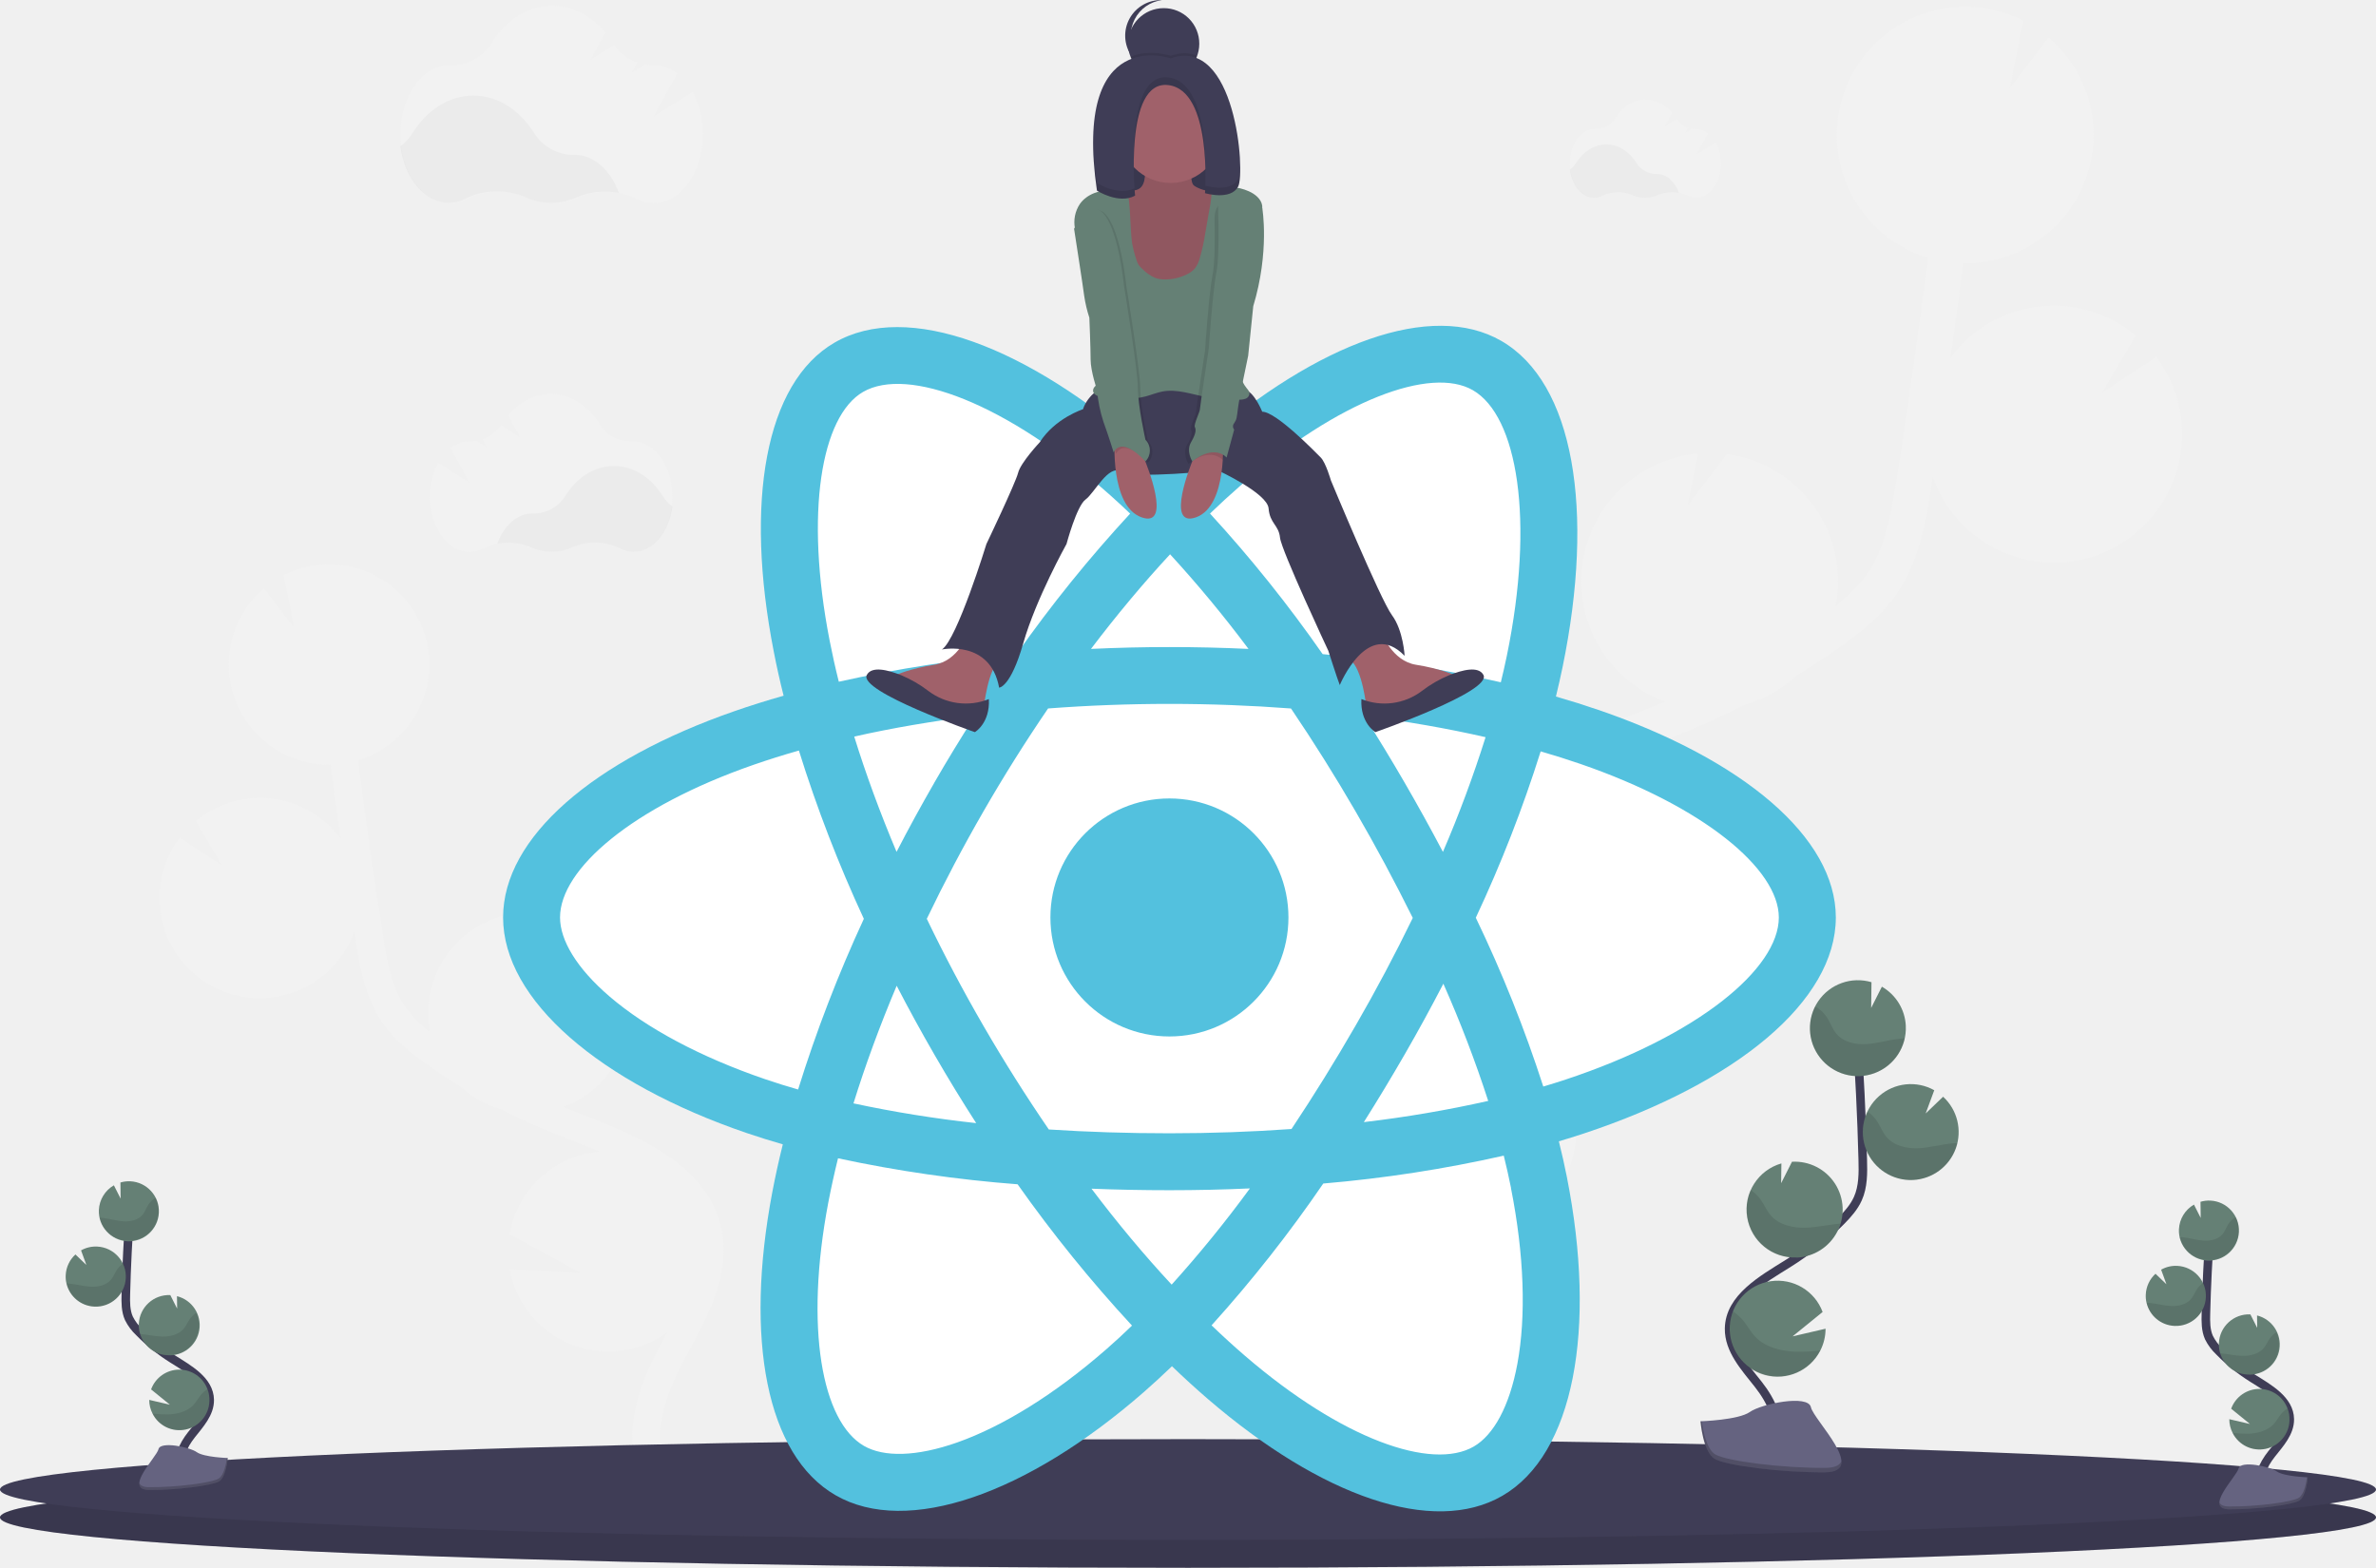
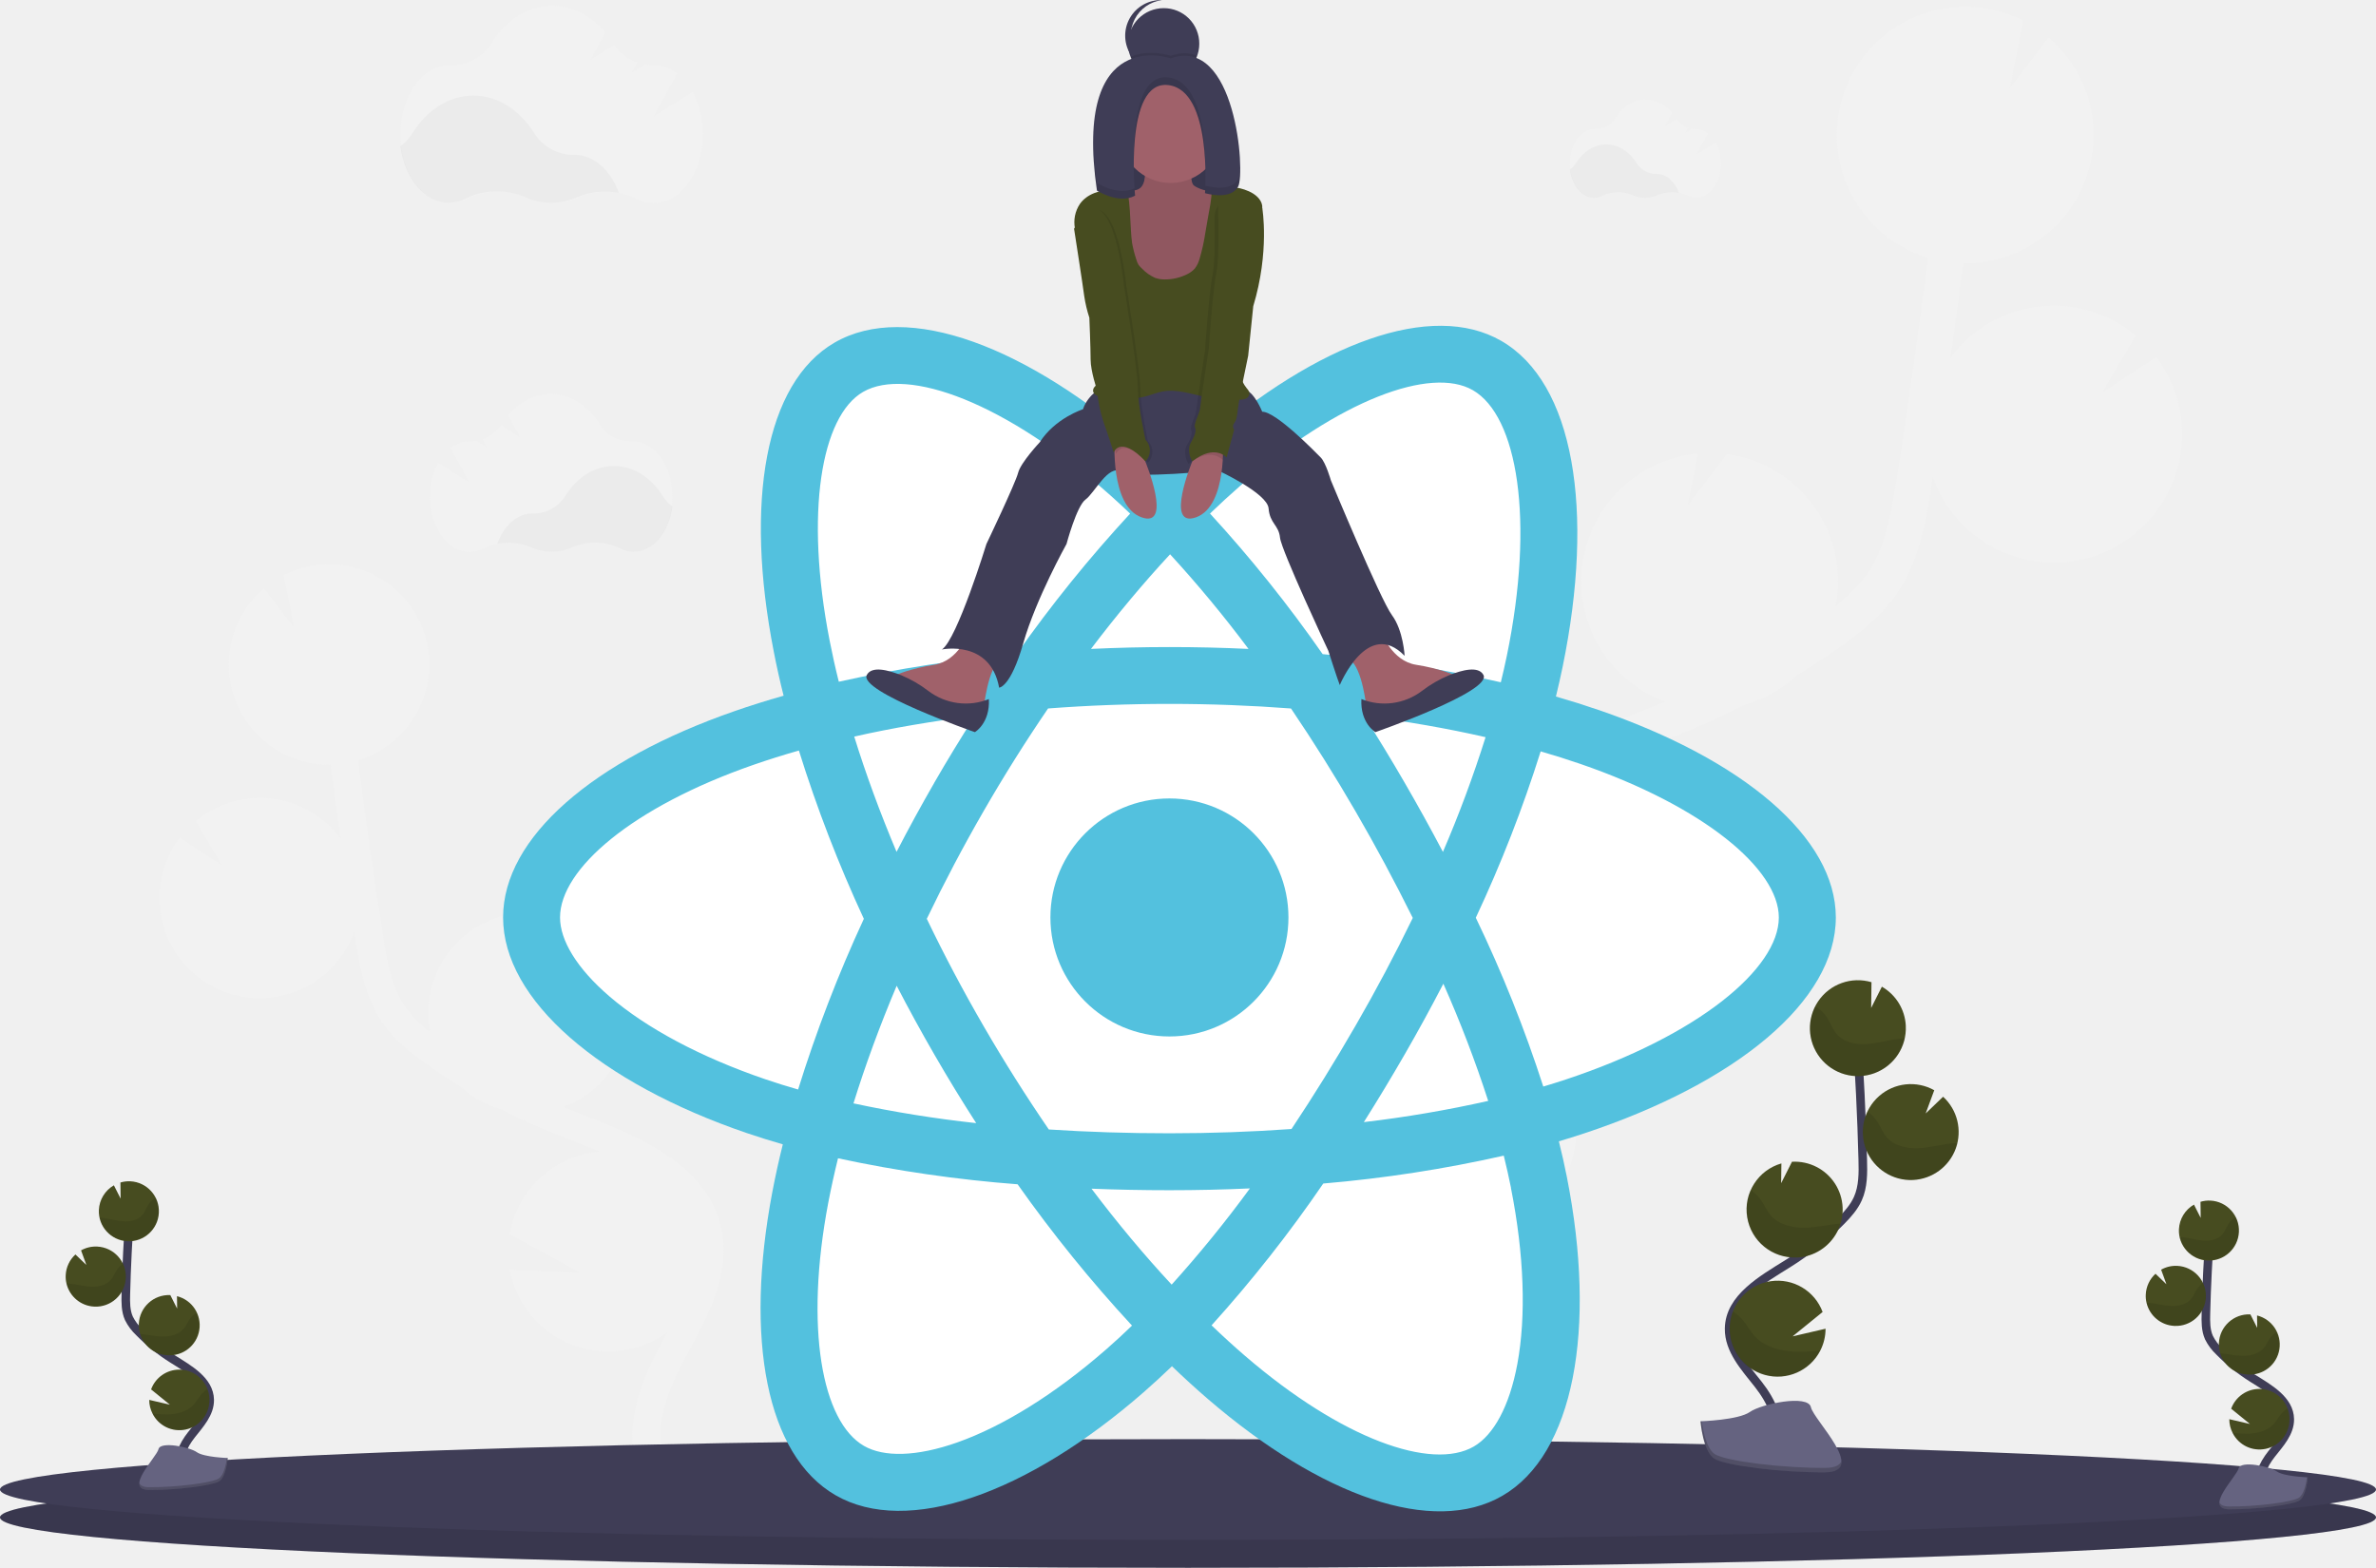
<svg xmlns="http://www.w3.org/2000/svg" id="a75d69e6-d07c-4db3-9c83-72b2470e5561" data-name="Layer 1" width="1108" height="731.18" viewBox="0 0 1108 731.18">
  <path d="M813.68,415.2l6.89-2.7c.66-.26,1.31-.54,2-.81a59.85,59.85,0,0,1,15.28-115.77l-4.8,24.2,18.22-23.92.16,0a59.87,59.87,0,0,1,51.16,67.45c-.15,1.13-.39,2.23-.6,3.34,5.61-4.43,10.87-9.32,14.81-15,8-11.54,10.71-25.76,13.47-43.17,5.47-34.48,10.4-69.34,14.84-104.18a59.83,59.83,0,0,1-42-65.36c.25-1.82.6-3.59,1-5.34.1-.44.2-.88.31-1.31.43-1.69.91-3.35,1.47-5,.09-.27.21-.52.3-.78.5-1.37,1-2.72,1.65-4,.22-.5.44-1,.67-1.47.69-1.43,1.42-2.83,2.22-4.19.27-.45.56-.88.83-1.33.62-1,1.27-2,1.94-2.93.36-.5.71-1,1.08-1.49l.27-.39,0,0a59.81,59.81,0,0,1,74.64-17l-6.24,31.49,18-23.64a59.5,59.5,0,0,1,16.32,68.62h.07c-.17.4-.38.78-.55,1.18-.33.74-.67,1.47-1,2.2-.46.93-1,1.84-1.45,2.74-.38.68-.75,1.36-1.16,2-.59,1-1.23,1.9-1.87,2.83-.38.54-.73,1.1-1.12,1.63-1,1.39-2.12,2.72-3.26,4-.4.45-.83.86-1.25,1.3-.81.86-1.62,1.71-2.48,2.52-.53.5-1.09,1-1.64,1.46-.79.7-1.6,1.38-2.43,2-.59.47-1.19.92-1.79,1.36-.87.63-1.75,1.22-2.64,1.81-.6.39-1.2.78-1.81,1.15-1,.61-2.05,1.17-3.1,1.72-.53.27-1,.57-1.59.83-1.58.77-3.2,1.48-4.85,2.11-.31.12-.64.21-.95.32-1.38.5-2.77,1-4.18,1.35-.61.17-1.23.31-1.85.46-1.15.28-2.31.54-3.48.76q-1,.18-2.07.33c-1.15.17-2.31.3-3.48.4-.69.06-1.37.12-2.07.16-1.26.06-2.53.07-3.8.06a2.08,2.08,0,0,0-.25,0q-2.82,22-5.92,44A59.82,59.82,0,0,1,1042,240.88l-15.68,26.58,25.21-16.59a59.68,59.68,0,0,1,11.5,44.16,58.76,58.76,0,0,1-4.5,15.94,59.83,59.83,0,0,1-111.19-4c-.23,1.48-.45,3-.68,4.46-2.44,15.35-5.47,34.46-16.23,50-7.29,10.56-17.33,18.36-27.09,25.22q-9.52,6.7-19.48,12.77a59.85,59.85,0,0,1-24.53,13.74q-16,8.19-32.69,14.81l-6.95,2.72c-6.25,2.44-12.65,4.94-19,7.6,1,.09,2,.17,3,.3a59.9,59.9,0,0,1,50.86,49.05l-42.31,23.11,42.18-1.89A59.16,59.16,0,0,1,843,534.54a59.87,59.87,0,0,1-82.7,11.74l2.1,3.91c1.4,2.58,2.78,5.15,4.12,7.7,18.33,34.74,19.66,64.74,3.75,84.49l-13-10.45c15.49-19.22,3.2-49.77-5.5-66.27-1.32-2.5-2.68-5-4-7.56C736,536.27,722.65,511.53,728,485.2,736,445.5,779.05,428.7,813.68,415.2Z" transform="translate(-46 -84.41)" fill="#f2f2f2" />
  <path d="M315.6,603.42l-5.38-2.11c-.52-.2-1-.43-1.54-.63a46.75,46.75,0,0,0-11.94-90.42l3.75,18.9-14.22-18.68h-.13a46.76,46.76,0,0,0-40,52.68c.12.89.31,1.74.47,2.61a55.84,55.84,0,0,1-11.56-11.73c-6.23-9-8.37-20.12-10.53-33.71C220.29,493.4,216.45,466.18,213,439a46.72,46.72,0,0,0,32.77-51.05c-.2-1.42-.47-2.8-.79-4.17l-.24-1c-.34-1.32-.71-2.62-1.15-3.88-.07-.21-.16-.41-.24-.61-.39-1.07-.82-2.12-1.28-3.15-.18-.38-.35-.77-.53-1.15-.54-1.11-1.11-2.2-1.73-3.26-.21-.36-.44-.7-.65-1-.49-.78-1-1.55-1.52-2.29-.28-.39-.55-.79-.84-1.17l-.21-.3h0a46.76,46.76,0,0,0-58.29-13.32l4.88,24.6-14.07-18.46a46.48,46.48,0,0,0-12.75,53.59h-.05c.13.31.29.61.43.92.26.58.52,1.15.8,1.72q.54,1.08,1.14,2.13c.29.54.58,1.07.9,1.59.46.75,1,1.48,1.46,2.21.3.42.57.86.88,1.27.8,1.08,1.65,2.12,2.54,3.13.31.35.65.67,1,1,.63.67,1.27,1.33,1.94,2,.41.4.85.77,1.28,1.14q.93.83,1.89,1.59c.46.36.93.71,1.4,1.06.68.49,1.37,1,2.06,1.41.47.31.94.61,1.42.9.79.48,1.6.91,2.42,1.34.42.22.82.45,1.24.66,1.24.6,2.5,1.15,3.79,1.64.24.1.5.16.74.25,1.07.39,2.16.75,3.27,1.06.47.13,1,.24,1.44.35.9.22,1.8.43,2.72.6l1.61.26c.9.13,1.81.23,2.72.31.54.05,1.07.09,1.62.12,1,.05,2,.06,3,.05h.19q2.2,17.22,4.62,34.41a46.71,46.71,0,0,0-67.48-8.14L149.49,488l-19.68-12.95a46.57,46.57,0,0,0-9,34.49A45.8,45.8,0,0,0,124.34,522a46.73,46.73,0,0,0,86.84-3.12c.18,1.15.35,2.32.53,3.48,1.9,12,4.27,26.92,12.67,39.08,5.7,8.24,13.54,14.33,21.16,19.69q7.44,5.24,15.21,10a46.88,46.88,0,0,0,19.16,10.74c8.32,4.26,16.84,8.14,25.54,11.56l5.42,2.13c4.88,1.9,9.88,3.85,14.81,5.93-.78.07-1.57.13-2.36.24A46.77,46.77,0,0,0,283.6,660l33,18-32.94-1.47a46.78,46.78,0,0,0,73.57,29.2c-.55,1-1.09,2-1.64,3.05-1.09,2-2.17,4-3.22,6-14.31,27.13-15.35,50.57-2.92,66l10.13-8.16c-12.1-15-2.5-38.87,4.3-51.76,1-1.95,2.09-3.92,3.16-5.9,9.19-17,19.61-36.37,15.46-56.94C376.29,627.08,342.64,614,315.6,603.42Z" transform="translate(-46 -84.41)" fill="#f2f2f2" />
  <ellipse cx="554" cy="707.68" rx="554" ry="23.5" fill="#3f3d56" />
  <ellipse cx="554" cy="707.68" rx="554" ry="23.5" opacity="0.1" />
  <ellipse cx="554" cy="694.68" rx="554" ry="23.5" fill="#3f3d56" />
  <path d="M131,770.73c-3-5.51.4-12.26,4.28-17.18s8.61-10,8.51-16.29c-.14-9-9.7-14.31-17.33-19.08a84.78,84.78,0,0,1-15.56-12.51,23,23,0,0,1-4.78-6.4c-1.58-3.52-1.53-7.52-1.43-11.38q.5-19.26,1.9-38.48" transform="translate(-46 -84.41)" fill="none" stroke="#3f3d56" stroke-miterlimit="10" stroke-width="4" />
-   <path d="M92.11,648.7a14,14,0,0,1,7-11.49l3.14,6.21-.09-7.52a13.86,13.86,0,0,1,4.62-.56A14,14,0,1,1,92.11,648.7Z" transform="translate(-46 -84.41)" fill="#658075" />
-   <path d="M117.14,743.7a14,14,0,0,0,26.5-5.76,13.82,13.82,0,0,0-.91-5.69,14,14,0,0,0-26.27.15l8.77,7.13-9.64-2.24A13.89,13.89,0,0,0,117.14,743.7Z" transform="translate(-46 -84.41)" fill="#658075" />
-   <path d="M124.07,716.45a14,14,0,0,0,4.46-27.54l.07,5.79-3.18-6.29h0a14,14,0,0,0-1.31,28.05Z" transform="translate(-46 -84.41)" fill="#658075" />
-   <path d="M90,693.78a14,14,0,0,0,1.32-28,13.88,13.88,0,0,0-7.52,1.78l2.48,6.8-5.11-4.9a14,14,0,0,0-4.53,9.69A13.33,13.33,0,0,0,77,683,14,14,0,0,0,90,693.78Z" transform="translate(-46 -84.41)" fill="#658075" />
+   <path d="M92.11,648.7a14,14,0,0,1,7-11.49l3.14,6.21-.09-7.52a13.86,13.86,0,0,1,4.62-.56A14,14,0,1,1,92.11,648.7Z" transform="translate(-46 -84.41)" fill="#474c20" />
+   <path d="M117.14,743.7a14,14,0,0,0,26.5-5.76,13.82,13.82,0,0,0-.91-5.69,14,14,0,0,0-26.27.15l8.77,7.13-9.64-2.24A13.89,13.89,0,0,0,117.14,743.7Z" transform="translate(-46 -84.41)" fill="#474c20" />
+   <path d="M124.07,716.45a14,14,0,0,0,4.46-27.54l.07,5.79-3.18-6.29h0a14,14,0,0,0-1.31,28.05Z" transform="translate(-46 -84.41)" fill="#474c20" />
+   <path d="M90,693.78a14,14,0,0,0,1.32-28,13.88,13.88,0,0,0-7.52,1.78l2.48,6.8-5.11-4.9a14,14,0,0,0-4.53,9.69A13.33,13.33,0,0,0,77,683,14,14,0,0,0,90,693.78Z" transform="translate(-46 -84.41)" fill="#474c20" />
  <path d="M94,652.44c3.24.36,6.39,1.37,9.64,1.57s6.82-.58,8.88-3.1c1.11-1.37,1.66-3.09,2.59-4.57a10.08,10.08,0,0,1,3.54-3.33,14,14,0,1,1-26.24,9.32C92.94,652.35,93.47,652.39,94,652.44Z" transform="translate(-46 -84.41)" opacity="0.1" />
  <path d="M90,693.78a14,14,0,0,0,13.35-20,10.4,10.4,0,0,0-2.82,2.83c-1,1.51-1.61,3.25-2.78,4.64-2.19,2.57-5.92,3.41-9.31,3.25s-6.66-1.11-10-1.42c-.47,0-.94-.08-1.41-.09A14,14,0,0,0,90,693.78Z" transform="translate(-46 -84.41)" opacity="0.1" />
  <path d="M124.07,716.45a14,14,0,0,0,13.47-19.76,11.36,11.36,0,0,0-3,2.85c-1.09,1.54-1.77,3.31-3,4.73-2.36,2.64-6.34,3.57-9.93,3.48s-6.82-.93-10.28-1.19A14,14,0,0,0,124.07,716.45Z" transform="translate(-46 -84.41)" opacity="0.1" />
  <path d="M117.14,743.7a14,14,0,0,0,26.5-5.76,13.82,13.82,0,0,0-.91-5.69,14,14,0,0,0-3.08,2.74c-1.34,1.63-2.21,3.47-3.76,5-2.87,2.82-7.5,4-11.62,4.09A62.35,62.35,0,0,1,117.14,743.7Z" transform="translate(-46 -84.41)" opacity="0.1" />
  <path d="M152.19,764.39s-11.08-.34-14.41-2.72-17-5.22-17.87-1.4-16.65,19-4.14,19.06,29.06-2,32.39-4S152.19,764.39,152.19,764.39Z" transform="translate(-46 -84.41)" fill="#656380" />
  <path d="M115.54,778c12.51.1,29.06-2,32.4-4,2.53-1.54,3.54-7.09,3.88-9.65l.37,0s-.7,8.93-4,11-19.89,4.08-32.39,4c-3.61,0-4.86-1.31-4.79-3.22C111.48,777.26,112.86,778,115.54,778Z" transform="translate(-46 -84.41)" opacity="0.2" />
  <path d="M1101,779.73c-3-5.51.4-12.26,4.28-17.18s8.61-10,8.51-16.29c-.14-9-9.7-14.31-17.33-19.08a84.78,84.78,0,0,1-15.56-12.51,23,23,0,0,1-4.78-6.4c-1.58-3.52-1.53-7.52-1.43-11.38q.49-19.26,1.9-38.48" transform="translate(-46 -84.41)" fill="none" stroke="#3f3d56" stroke-miterlimit="10" stroke-width="4" />
-   <path d="M1062.11,657.7a14,14,0,0,1,7-11.49l3.14,6.21-.09-7.52a13.86,13.86,0,0,1,4.62-.56,14,14,0,1,1-14.68,13.36Z" transform="translate(-46 -84.41)" fill="#658075" />
-   <path d="M1087.14,752.7a14,14,0,0,0,26.5-5.76,13.82,13.82,0,0,0-.91-5.69,14,14,0,0,0-26.27.15l8.77,7.13-9.64-2.24A13.89,13.89,0,0,0,1087.14,752.7Z" transform="translate(-46 -84.41)" fill="#658075" />
-   <path d="M1094.07,725.45a14,14,0,0,0,4.46-27.54l.07,5.79-3.18-6.29h0a14,14,0,0,0-1.31,28.05Z" transform="translate(-46 -84.41)" fill="#658075" />
-   <path d="M1060,702.78a14,14,0,0,0,1.32-28,13.88,13.88,0,0,0-7.52,1.78l2.48,6.8-5.11-4.9a14,14,0,0,0-4.53,9.69A13.33,13.33,0,0,0,1047,692,14,14,0,0,0,1060,702.78Z" transform="translate(-46 -84.41)" fill="#658075" />
+   <path d="M1062.11,657.7a14,14,0,0,1,7-11.49l3.14,6.21-.09-7.52a13.86,13.86,0,0,1,4.62-.56,14,14,0,1,1-14.68,13.36Z" transform="translate(-46 -84.41)" fill="#474c20" />
+   <path d="M1087.14,752.7a14,14,0,0,0,26.5-5.76,13.82,13.82,0,0,0-.91-5.69,14,14,0,0,0-26.27.15l8.77,7.13-9.64-2.24A13.89,13.89,0,0,0,1087.14,752.7Z" transform="translate(-46 -84.41)" fill="#474c20" />
+   <path d="M1094.07,725.45a14,14,0,0,0,4.46-27.54l.07,5.79-3.18-6.29h0a14,14,0,0,0-1.31,28.05Z" transform="translate(-46 -84.41)" fill="#474c20" />
+   <path d="M1060,702.78a14,14,0,0,0,1.32-28,13.88,13.88,0,0,0-7.52,1.78l2.48,6.8-5.11-4.9a14,14,0,0,0-4.53,9.69A13.33,13.33,0,0,0,1047,692,14,14,0,0,0,1060,702.78Z" transform="translate(-46 -84.41)" fill="#474c20" />
  <path d="M1064,661.44c3.24.36,6.39,1.37,9.64,1.57s6.82-.58,8.88-3.1c1.11-1.37,1.66-3.09,2.59-4.57a10.08,10.08,0,0,1,3.54-3.33,14,14,0,1,1-26.24,9.32C1062.94,661.35,1063.47,661.39,1064,661.44Z" transform="translate(-46 -84.41)" opacity="0.1" />
  <path d="M1060,702.78a14,14,0,0,0,13.35-20,10.4,10.4,0,0,0-2.82,2.83c-1,1.51-1.61,3.25-2.78,4.64-2.19,2.57-5.92,3.41-9.31,3.25s-6.66-1.11-10-1.42c-.47,0-.94-.08-1.41-.09A14,14,0,0,0,1060,702.78Z" transform="translate(-46 -84.41)" opacity="0.1" />
  <path d="M1094.07,725.45a14,14,0,0,0,13.47-19.76,11.36,11.36,0,0,0-3,2.85c-1.09,1.54-1.77,3.31-3,4.73-2.36,2.64-6.34,3.57-9.93,3.48s-6.82-.93-10.28-1.19A14,14,0,0,0,1094.07,725.45Z" transform="translate(-46 -84.41)" opacity="0.1" />
  <path d="M1087.14,752.7a14,14,0,0,0,26.5-5.76,13.82,13.82,0,0,0-.91-5.69,14,14,0,0,0-3.08,2.74c-1.34,1.63-2.21,3.47-3.76,5-2.87,2.82-7.5,4-11.62,4.09A62.35,62.35,0,0,1,1087.14,752.7Z" transform="translate(-46 -84.41)" opacity="0.1" />
  <path d="M1122.19,773.39s-11.08-.34-14.41-2.72-17-5.22-17.87-1.4-16.65,19-4.14,19.06,29.06-2,32.39-4S1122.19,773.39,1122.19,773.39Z" transform="translate(-46 -84.41)" fill="#656380" />
  <path d="M1085.54,787c12.51.1,29.06-2,32.4-4,2.53-1.54,3.54-7.09,3.88-9.65l.37,0s-.7,8.93-4,11-19.89,4.08-32.39,4c-3.61,0-4.86-1.31-4.79-3.22C1081.48,786.26,1082.86,787,1085.54,787Z" transform="translate(-46 -84.41)" opacity="0.2" />
  <path d="M791.57,415.56q-9.92-3.4-20-6.3,1.66-6.79,3.09-13.65c15.14-73.51,5.24-132.73-28.57-152.22-32.42-18.7-85.44.8-139,47.39q-7.92,6.92-15.47,14.2-5.07-4.85-10.3-9.51C525.21,245.64,469,224.65,435.18,244.2c-32.39,18.75-42,74.42-28.35,144.09q2,10.35,4.59,20.58c-7.95,2.26-15.64,4.67-23,7.24C322.63,439,280.61,475,280.61,512.29c0,38.51,45.11,77.14,113.64,100.56q8.34,2.83,16.8,5.26-2.74,11-4.88,22.18c-13,68.46-2.84,122.82,29.46,141.45C469,801,525,781.2,579.52,733.54c4.31-3.77,8.63-7.77,13-11.95q8.18,7.89,16.79,15.32c52.82,45.45,105,63.81,137.26,45.12,33.33-19.29,44.16-77.69,30.1-148.73q-1.6-8.14-3.73-16.61,5.91-1.74,11.56-3.61c71.24-23.6,117.6-61.76,117.6-100.79,0-37.43-43.38-73.62-110.5-96.73Z" transform="translate(-46 -84.41)" fill="#53c1de" />
  <path d="M776.12,587.88c-3.4,1.13-6.88,2.21-10.44,3.27a621.6,621.6,0,0,0-31.47-78.73,623.06,623.06,0,0,0,30.25-77.58c6.35,1.84,12.53,3.78,18.47,5.83,57.51,19.79,92.59,49.06,92.59,71.62,0,24-37.89,55.21-99.4,75.59ZM750.6,638.46c6.22,31.41,7.1,59.81,3,82-3.7,19.95-11.14,33.25-20.34,38.58-19.59,11.33-61.47-3.4-106.64-42.27q-7.77-6.69-15.63-14.25a624.23,624.23,0,0,0,52.09-66.14,620.2,620.2,0,0,0,84.17-13q1.9,7.68,3.37,15ZM492.48,757.1c-19.14,6.76-34.38,6.95-43.59,1.64-19.6-11.31-27.75-55-16.63-113.5q2-10.37,4.53-20.63a625.79,625.79,0,0,0,83.75,12.13,645.09,645.09,0,0,0,53.35,65.9q-5.79,5.61-11.84,10.91c-24.11,21.08-48.28,36-69.57,43.55ZM402.84,587.73c-30.31-10.36-55.33-23.82-72.49-38.5-15.41-13.2-23.19-26.31-23.19-36.94,0-22.63,33.74-51.5,90-71.11q10.6-3.69,21.39-6.73a637.08,637.08,0,0,0,30.29,78.48,646.29,646.29,0,0,0-30.66,79.6Q410.44,590.32,402.84,587.73Zm30.05-204.54c-11.68-59.69-3.93-104.72,15.59-116,20.79-12,66.76,5.12,115.22,48.15,3.1,2.75,6.21,5.63,9.32,8.6a635.89,635.89,0,0,0-52.93,65.52,648.42,648.42,0,0,0-82.93,12.89q-2.39-9.52-4.27-19.15ZM701,449.38q-9.11-15.74-18.89-31.08c19.83,2.51,38.82,5.83,56.66,9.91a565.54,565.54,0,0,1-19.89,53.51q-8.61-16.35-17.88-32.34ZM591.64,342.91a569.3,569.3,0,0,1,36.57,44.14q-36.71-1.73-73.45,0c12.07-15.92,24.44-30.72,36.88-44.13Zm-110,106.65q-9.15,15.87-17.55,32.14c-7.73-18.33-14.34-36.36-19.74-53.77,17.73-4,36.64-7.21,56.34-9.68Q490.77,433.69,481.62,449.56Zm19.61,158.65A564.64,564.64,0,0,1,444,599c5.49-17.71,12.25-36.13,20.15-54.86q8.43,16.29,17.61,32.16Q491.1,592.49,501.23,608.21Zm91.14,75.33C579.79,670,567.24,655,555,638.79q17.85.71,36.36.71,19,0,37.51-.84A563.94,563.94,0,0,1,592.37,683.54ZM719.08,543.19A562.82,562.82,0,0,1,740,597.85a561.35,561.35,0,0,1-58,9.89q9.85-15.63,19.08-31.63,9.38-16.26,18-32.92Zm-41,19.66q-14.12,24.52-29.81,48.1c-18.44,1.32-37.49,2-56.91,2s-38.15-.6-56.27-1.78Q519,587.67,504.7,563t-26.51-50.08q12.27-25.53,26.43-50.1h0q14.14-24.56,30.13-48c18.49-1.4,37.43-2.13,56.59-2.13s38.22.74,56.69,2.14q15.81,23.37,30,47.81t26.79,49.87q-12.45,25.62-26.71,50.3Zm54.77-296.46c20.81,12,28.9,60.4,15.83,123.87q-1.29,6.19-2.8,12.35a635.74,635.74,0,0,0-83.09-13.13,625.16,625.16,0,0,0-52.53-65.56q7-6.74,14.29-13.11c45.88-39.93,88.76-55.69,108.3-44.42Z" transform="translate(-46 -84.41)" fill="#fff" />
  <path d="M591.34,456.79a55.5,55.5,0,1,1-55.5,55.5,55.49,55.49,0,0,1,55.5-55.5" transform="translate(-46 -84.41)" fill="#53c1de" />
  <path d="M605.26,104.81a16.6,16.6,0,1,1-16.6-16.6A16.52,16.52,0,0,1,605.26,104.81Z" transform="translate(-46 -84.41)" fill="#3f3d56" />
  <path d="M575.4,109a16.62,16.62,0,0,1,12.49-24.54,16.6,16.6,0,1,0,1.41,33.07A16.6,16.6,0,0,1,575.4,109Z" transform="translate(-46 -84.41)" fill="#3f3d56" />
  <rect x="521.91" y="43.52" width="44.47" height="69.37" fill="#3f3d56" />
  <rect x="521.91" y="43.52" width="44.47" height="69.37" opacity="0.1" />
  <path d="M497.66,379.61s-4.75,13.05-16,14.83-17.79,4.74-17.79,4.74l26.68,17.19,14.23-1.78s1.78-18.38,7.71-22.53S497.66,379.61,497.66,379.61Z" transform="translate(-46 -84.41)" fill="#a0616a" />
  <path d="M690.34,379.61s4.75,13.05,16,14.83,17.79,4.74,17.79,4.74l-26.68,17.19-14.23-1.78s-1.78-18.38-7.71-22.53S690.34,379.61,690.34,379.61Z" transform="translate(-46 -84.41)" fill="#a0616a" />
  <path d="M560.5,264.59s-7.11,3.56-9.48,10.68c0,0-13,4.15-20.16,15.41,0,0-8.9,9.49-10.08,14.23S506,338.11,506,338.11s-13.64,44.47-20.75,49.21c0,0,22.53-4.74,26.68,17.79,0,0,5.33,0,11.26-20.75s20.16-46.25,20.16-46.25,4.74-17.78,8.89-20.75,10.67-16.6,16.6-13,45.06-.6,45.06-.6S637,314.4,637.58,321.51s4.74,7.71,5.33,13.64,22.53,52.76,22.53,52.76,4.15,13,5.34,16c0,0,13-31.42,30.24-13.63,0,0-.6-11.86-5.93-19s-28.46-62.84-28.46-62.84-2.37-8.3-4.74-10.67-20.76-21.35-27.28-21.35c0,0-3.55-8.89-7.7-10.08Z" transform="translate(-46 -84.41)" fill="#3f3d56" />
  <path d="M507.14,410.44a28.89,28.89,0,0,1-28.22-3.79,56.37,56.37,0,0,0-12.59-7.3c-6.29-2.54-13.81-4.42-16.1-.17-4.15,7.71,50.39,26.68,50.39,26.68S507.74,421.71,507.14,410.44Z" transform="translate(-46 -84.41)" fill="#3f3d56" />
  <path d="M680.86,410.44a28.89,28.89,0,0,0,28.22-3.79,56.37,56.37,0,0,1,12.59-7.3c6.29-2.54,13.81-4.42,16.1-.17,4.15,7.71-50.39,26.68-50.39,26.68S680.26,421.71,680.86,410.44Z" transform="translate(-46 -84.41)" fill="#3f3d56" />
  <path d="M579.88,167.08c-.22,2.06-.9,4.29-2.66,5.38-1.44.9-3.26.83-4.92,1.17a11.46,11.46,0,0,0-7.82,6.77,17.51,17.51,0,0,0-.75,10.55,39.22,39.22,0,0,0,1.52,5.06c1.74,4.92,3.84,9.8,7.09,13.89a59,59,0,0,0,9.3,8.77c2.11,1.72,4.29,3.47,6.89,4.28a21.75,21.75,0,0,0,5.4.72c2.25.1,4.65.17,6.6-.95,3-1.73,3.89-5.55,5.52-8.62,1.38-2.6,3.44-4.81,4.73-7.46a29.49,29.49,0,0,0,2-6.52l2.77-12.3c1-4.47,1.92-9.51-.59-13.34a2.28,2.28,0,0,0-.74-.77,2.79,2.79,0,0,0-1.52-.15,16.44,16.44,0,0,1-9.15-2.09,3.93,3.93,0,0,1-1.15-.9,4.72,4.72,0,0,1-.7-2.12,22.2,22.2,0,0,0-1.28-4.45,3,3,0,0,0-.87-1.34,3.15,3.15,0,0,0-1.41-.47,114.47,114.47,0,0,0-12.93-1.35c-1.42-.07-3.56-.64-4.54.62S580,165.58,579.88,167.08Z" transform="translate(-46 -84.41)" fill="#a0616a" />
  <path d="M579.88,167.08c-.22,2.06-.9,4.29-2.66,5.38-1.44.9-3.26.83-4.92,1.17a11.46,11.46,0,0,0-7.82,6.77,17.51,17.51,0,0,0-.75,10.55,39.22,39.22,0,0,0,1.52,5.06c1.74,4.92,3.84,9.8,7.09,13.89a59,59,0,0,0,9.3,8.77c2.11,1.72,4.29,3.47,6.89,4.28a21.75,21.75,0,0,0,5.4.72c2.25.1,4.65.17,6.6-.95,3-1.73,3.89-5.55,5.52-8.62,1.38-2.6,3.44-4.81,4.73-7.46a29.49,29.49,0,0,0,2-6.52l2.77-12.3c1-4.47,1.92-9.51-.59-13.34a2.28,2.28,0,0,0-.74-.77,2.79,2.79,0,0,0-1.52-.15,16.44,16.44,0,0,1-9.15-2.09,3.93,3.93,0,0,1-1.15-.9,4.72,4.72,0,0,1-.7-2.12,22.2,22.2,0,0,0-1.28-4.45,3,3,0,0,0-.87-1.34,3.15,3.15,0,0,0-1.41-.47,114.47,114.47,0,0,0-12.93-1.35c-1.42-.07-3.56-.64-4.54.62S580,165.58,579.88,167.08Z" transform="translate(-46 -84.41)" opacity="0.1" />
-   <path d="M571.85,174.15a26.93,26.93,0,0,0-7.13-1.12c-5.72-.14-11.84,1.83-15.14,6.5A15.34,15.34,0,0,0,547.29,191a23.57,23.57,0,0,0,5.2,10.66,32,32,0,0,1,4,5.24c1.58,3,1.63,6.59,2.06,10,1,8.12,4.46,15.75,5.83,23.82s.19,17.42-6.18,22.55c-1.07.86-2.37,1.77-2.46,3.14-.14,2.19,2.71,3.12,4.9,3.33,6.55.62,13.27,1.23,19.63-.46,2.63-.7,5.17-1.79,7.85-2.29,6.8-1.27,13.64,1.34,20.45,2.59a90.61,90.61,0,0,0,14.91,1.21,7.94,7.94,0,0,0,3.43-.45,2.75,2.75,0,0,0,1.74-2.74,4.76,4.76,0,0,0-1.18-2c-3.44-4.25-4.49-9.9-5.43-15.29l-3.15-18.11c-1.69-9.68-3.26-20.2,1.32-28.89,3.29-6.25,9.36-10.65,12.83-16.8a9.84,9.84,0,0,0,1.55-6.28c-.52-3.09-3.31-5.3-6.17-6.59A23.21,23.21,0,0,0,611,173c.1,4.33-1,8.71-1.71,13l-1.21,7a88.83,88.83,0,0,1-2.71,12.2,12.85,12.85,0,0,1-2.17,4.42,11.43,11.43,0,0,1-3.83,2.79,22.83,22.83,0,0,1-10.14,2.32,13.54,13.54,0,0,1-4.48-.69,19,19,0,0,1-6.17-4.34,10.11,10.11,0,0,1-1.63-1.77,9.93,9.93,0,0,1-1.11-2.67,55.42,55.42,0,0,1-1.91-7.48c-.3-1.94-.4-3.91-.54-5.87C573,186.12,573,179.72,571.85,174.15Z" transform="translate(-46 -84.41)" fill="#658075" />
+   <path d="M571.85,174.15a26.93,26.93,0,0,0-7.13-1.12c-5.72-.14-11.84,1.83-15.14,6.5A15.34,15.34,0,0,0,547.29,191a23.57,23.57,0,0,0,5.2,10.66,32,32,0,0,1,4,5.24c1.58,3,1.63,6.59,2.06,10,1,8.12,4.46,15.75,5.83,23.82s.19,17.42-6.18,22.55c-1.07.86-2.37,1.77-2.46,3.14-.14,2.19,2.71,3.12,4.9,3.33,6.55.62,13.27,1.23,19.63-.46,2.63-.7,5.17-1.79,7.85-2.29,6.8-1.27,13.64,1.34,20.45,2.59a90.61,90.61,0,0,0,14.91,1.21,7.94,7.94,0,0,0,3.43-.45,2.75,2.75,0,0,0,1.74-2.74,4.76,4.76,0,0,0-1.18-2c-3.44-4.25-4.49-9.9-5.43-15.29l-3.15-18.11c-1.69-9.68-3.26-20.2,1.32-28.89,3.29-6.25,9.36-10.65,12.83-16.8a9.84,9.84,0,0,0,1.55-6.28c-.52-3.09-3.31-5.3-6.17-6.59A23.21,23.21,0,0,0,611,173c.1,4.33-1,8.71-1.71,13l-1.21,7a88.83,88.83,0,0,1-2.71,12.2,12.85,12.85,0,0,1-2.17,4.42,11.43,11.43,0,0,1-3.83,2.79,22.83,22.83,0,0,1-10.14,2.32,13.54,13.54,0,0,1-4.48-.69,19,19,0,0,1-6.17-4.34,10.11,10.11,0,0,1-1.63-1.77,9.93,9.93,0,0,1-1.11-2.67,55.42,55.42,0,0,1-1.91-7.48c-.3-1.94-.4-3.91-.54-5.87C573,186.12,573,179.72,571.85,174.15Z" transform="translate(-46 -84.41)" fill="#474c20" />
  <path d="M565.84,288.9s-2.37,31.43,12.45,36.76,1.78-26.09,1.78-26.09l-4.75-9.48Z" transform="translate(-46 -84.41)" fill="#a0616a" />
  <path d="M616.23,288.9s2.37,31.43-12.45,36.76S602,299.57,602,299.57l4.75-9.48Z" transform="translate(-46 -84.41)" fill="#a0616a" />
  <path d="M552.79,184l-4.74,7.71s4.15,26.68,4.74,31.42a62.2,62.2,0,0,0,2.38,10.08s.59,14.23.59,19.57,3,14.23,3,14.23a64.82,64.82,0,0,0,3,14.82c2.37,6.52,4.74,14.23,4.74,14.23s3-8.3,14.82,4.15a7.18,7.18,0,0,0,0-10.08s-3.55-16-3.55-24.31-6.53-48-6.53-48S567,172.7,552.79,184Z" transform="translate(-46 -84.41)" opacity="0.1" />
-   <path d="M551.61,183.37l-4.74,7.71s4.15,26.68,4.74,31.42A61.84,61.84,0,0,0,554,232.58s.59,14.23.59,19.56,3,14.23,3,14.23a64.53,64.53,0,0,0,3,14.82c2.37,6.53,4.75,14.23,4.75,14.23s3-8.3,14.82,4.15a7.18,7.18,0,0,0,0-10.07s-3.56-16-3.56-24.31-6.52-48-6.52-48S565.84,172.1,551.61,183.37Z" transform="translate(-46 -84.41)" fill="#658075" />
+   <path d="M551.61,183.37l-4.74,7.71s4.15,26.68,4.74,31.42A61.84,61.84,0,0,0,554,232.58s.59,14.23.59,19.56,3,14.23,3,14.23a64.53,64.53,0,0,0,3,14.82c2.37,6.53,4.75,14.23,4.75,14.23s3-8.3,14.82,4.15a7.18,7.18,0,0,0,0-10.07s-3.56-16-3.56-24.31-6.52-48-6.52-48S565.84,172.1,551.61,183.37Z" transform="translate(-46 -84.41)" fill="#474c20" />
  <path d="M629.87,179.22l3,3.53s3.49,20.18-4.22,45.68l-2.37,23.12s-4.15,19.57-4.74,24.31-.59,5.33-1.78,7.11a2.29,2.29,0,0,0,0,3l-3.56,13s-5.33-6.52-16,1.78c0,0-3-4.74-.6-8.89s2.37-5.93,1.78-7.12,2.37-7.11,2.37-8.3S607.93,248,607.93,248s1.78-26.68,3.56-35.57c1.09-5.47,1.07-17.66.88-26.24-.19-8.94,10.63-13.78,17-7.5C629.52,178.85,629.7,179,629.87,179.22Z" transform="translate(-46 -84.41)" opacity="0.1" />
-   <path d="M631.65,178l3,3.53s3.49,20.19-4.22,45.68l-2.37,23.12s-4.15,19.57-4.74,24.31-.6,5.34-1.78,7.12a2.28,2.28,0,0,0,0,3L618,297.8s-5.33-6.53-16,1.77c0,0-3-4.74-.59-8.89s2.37-5.93,1.78-7.11,2.37-7.12,2.37-8.3,4.15-28.46,4.15-28.46,1.78-26.68,3.56-35.58.59-35.57.59-35.57S623.35,169.14,631.65,178Z" transform="translate(-46 -84.41)" fill="#658075" />
+   <path d="M631.65,178l3,3.53s3.49,20.19-4.22,45.68l-2.37,23.12s-4.15,19.57-4.74,24.31-.6,5.34-1.78,7.12a2.28,2.28,0,0,0,0,3L618,297.8s-5.33-6.53-16,1.77c0,0-3-4.74-.59-8.89s2.37-5.93,1.78-7.11,2.37-7.12,2.37-8.3,4.15-28.46,4.15-28.46,1.78-26.68,3.56-35.58.59-35.57.59-35.57S623.35,169.14,631.65,178Z" transform="translate(-46 -84.41)" fill="#474c20" />
  <circle cx="545.92" cy="61.61" r="23.72" fill="#a0616a" />
  <path d="M604.29,110.41a16.6,16.6,0,0,1-31.09.44c9.26-3.73,18.72-.41,18.72-.41C596.65,108.78,600.75,108.93,604.29,110.41Z" transform="translate(-46 -84.41)" opacity="0.1" />
  <path d="M591.92,111.63s-45.65-16-34.38,61.66c0,0,10.08,6.52,17.78,2.37,0,0-5.33-53.95,15.42-51.58s17.19,50.4,17.19,50.4,11.86,3.55,15.42-3S622.16,101,591.92,111.63Z" transform="translate(-46 -84.41)" fill="#3f3d56" />
  <path d="M590.74,120.52c-14.24-1.62-16.2,23.27-16,39.05.17-15.69,2.81-37,16-35.49,14.81,1.69,17.24,26.66,17.41,40.8C608.32,151.9,606.9,122.37,590.74,120.52Z" transform="translate(-46 -84.41)" opacity="0.1" />
  <path d="M557.54,169.73a159.38,159.38,0,0,1-1.77-20.53,152.12,152.12,0,0,0,1.77,24.09s10.08,6.52,17.78,2.37c0,0-.12-1.28-.26-3.43C567.39,176.1,557.54,169.73,557.54,169.73Z" transform="translate(-46 -84.41)" opacity="0.1" />
  <path d="M623.35,168c-3.32,6.08-13.83,3.41-15.25,3-.07,2.2-.17,3.52-.17,3.52s11.86,3.55,15.42-3c.73-1.34,1.11-5.13,1-10.2C624.25,164.57,623.9,167,623.35,168Z" transform="translate(-46 -84.41)" opacity="0.1" />
  <path d="M872.73,757.37c4.74-8.78-.64-19.54-6.82-27.37s-13.73-16-13.57-26c.23-14.35,15.45-22.81,27.62-30.42a134.77,134.77,0,0,0,24.79-19.93c3-3.05,5.87-6.31,7.62-10.21,2.52-5.6,2.45-12,2.29-18.12q-.79-30.71-3-61.34" transform="translate(-46 -84.41)" fill="none" stroke="#3f3d56" stroke-miterlimit="10" stroke-width="4" />
-   <path d="M934.74,562.9a22.31,22.31,0,0,0-11.16-18.32l-5,9.9.15-12a22.37,22.37,0,1,0,16,20.41Z" transform="translate(-46 -84.41)" fill="#658075" />
-   <path d="M894.86,714.29a22.36,22.36,0,1,1,1.08-18l-14,11.37,15.37-3.57A22.25,22.25,0,0,1,894.86,714.29Z" transform="translate(-46 -84.41)" fill="#658075" />
-   <path d="M883.81,670.86A22.37,22.37,0,0,1,876.72,627l-.12,9.22,5.06-10h.06a22.37,22.37,0,1,1,2.09,44.69Z" transform="translate(-46 -84.41)" fill="#658075" />
-   <path d="M938.11,634.73A22.37,22.37,0,1,1,948,592.87l-4,10.83,8.13-7.8a22.37,22.37,0,0,1-14.07,38.83Z" transform="translate(-46 -84.41)" fill="#658075" />
+   <path d="M934.74,562.9a22.31,22.31,0,0,0-11.16-18.32l-5,9.9.15-12a22.37,22.37,0,1,0,16,20.41Z" transform="translate(-46 -84.41)" fill="#474c20" />
+   <path d="M894.86,714.29a22.36,22.36,0,1,1,1.08-18l-14,11.37,15.37-3.57A22.25,22.25,0,0,1,894.86,714.29Z" transform="translate(-46 -84.41)" fill="#474c20" />
+   <path d="M883.81,670.86A22.37,22.37,0,0,1,876.72,627l-.12,9.22,5.06-10h.06a22.37,22.37,0,1,1,2.09,44.69Z" transform="translate(-46 -84.41)" fill="#474c20" />
+   <path d="M938.11,634.73A22.37,22.37,0,1,1,948,592.87l-4,10.83,8.13-7.8a22.37,22.37,0,0,1-14.07,38.83Z" transform="translate(-46 -84.41)" fill="#474c20" />
  <path d="M931.74,568.86c-5.17.57-10.19,2.18-15.37,2.5s-10.87-.92-14.14-5c-1.77-2.17-2.65-4.91-4.14-7.28a16,16,0,0,0-5.63-5.3,22.37,22.37,0,1,0,41.81,14.84C933.42,568.71,932.58,568.77,931.74,568.86Z" transform="translate(-46 -84.41)" opacity="0.1" />
  <path d="M938.11,634.73a22.39,22.39,0,0,1-21.28-31.91,16.37,16.37,0,0,1,4.5,4.51c1.59,2.4,2.56,5.18,4.43,7.39,3.48,4.09,9.44,5.43,14.84,5.19s10.6-1.78,16-2.28c.75-.06,1.5-.11,2.26-.13A22.37,22.37,0,0,1,938.11,634.73Z" transform="translate(-46 -84.41)" opacity="0.1" />
  <path d="M883.81,670.86a22.37,22.37,0,0,1-21.46-31.49,17.83,17.83,0,0,1,4.73,4.55c1.74,2.45,2.82,5.27,4.86,7.54,3.77,4.2,10.11,5.68,15.83,5.54,5.54-.12,10.87-1.48,16.38-1.9A22.36,22.36,0,0,1,883.81,670.86Z" transform="translate(-46 -84.41)" opacity="0.1" />
  <path d="M894.86,714.29A22.37,22.37,0,0,1,854.08,696a22.27,22.27,0,0,1,4.91,4.38c2.13,2.59,3.53,5.53,6,7.94,4.57,4.49,11.95,6.34,18.52,6.51A97.1,97.1,0,0,0,894.86,714.29Z" transform="translate(-46 -84.41)" opacity="0.1" />
  <path d="M839,747.26s17.65-.54,23-4.33,27.16-8.31,28.48-2.24,26.53,30.22,6.6,30.38-46.31-3.1-51.62-6.34S839,747.26,839,747.26Z" transform="translate(-46 -84.41)" fill="#656380" />
  <path d="M897.4,769c-19.93.16-46.31-3.11-51.62-6.34-4-2.47-5.65-11.3-6.19-15.38l-.59,0s1.12,14.24,6.43,17.47,31.69,6.5,51.62,6.34c5.75,0,7.74-2.09,7.63-5.12C903.88,767.78,901.69,768.92,897.4,769Z" transform="translate(-46 -84.41)" opacity="0.2" />
  <path d="M369,127.27l-18.25,11.57,11.08-20.15a18,18,0,0,0-11-3.94h-.3a21.58,21.58,0,0,1-3.78-.28l-6.19,3.92,2.65-4.82a22.06,22.06,0,0,1-10.82-8.21l-11.07,7,7-12.72c-6.48-7.77-15.2-12.54-24.81-12.54-11.51,0-21.76,6.85-28.38,17.52a21.24,21.24,0,0,1-18.76,10.12l-.62,0c-12.71,0-23,14.41-23,32.19s10.3,32.18,23,32.18a17.2,17.2,0,0,0,8-2c8.29-4.31,19.17-4.39,27.85-.54a29,29,0,0,0,23.68.05c8.62-3.77,19.37-3.69,27.61.54a17.23,17.23,0,0,0,7.93,2c12.71,0,23-14.41,23-32.18A40.86,40.86,0,0,0,369,127.27Z" transform="translate(-46 -84.41)" fill="#f2f2f2" />
  <path d="M334.59,174.36a34,34,0,0,0-19.72,2.14,29,29,0,0,1-23.67-.05c-8.69-3.85-19.57-3.77-27.86.54a17.2,17.2,0,0,1-8,2c-11.29,0-20.68-11.38-22.64-26.38a21.58,21.58,0,0,0,5.64-6.08C245,135.87,255.21,129,266.72,129s21.64,6.77,28.26,17.32a21.79,21.79,0,0,0,18.76,10.31H314C323,156.64,330.8,163.85,334.59,174.36Z" transform="translate(-46 -84.41)" opacity="0.03" />
  <path d="M846.07,150.83,837,156.6l5.53-10a9,9,0,0,0-5.51-2h-.14a10.79,10.79,0,0,1-1.89-.14l-3.09,2L833.2,144a11,11,0,0,1-5.4-4.09l-5.52,3.5,3.49-6.34a16.17,16.17,0,0,0-12.37-6.26c-5.75,0-10.86,3.42-14.16,8.74a10.57,10.57,0,0,1-9.36,5h-.31c-6.34,0-11.48,7.19-11.48,16s5.14,16.05,11.48,16.05a8.62,8.62,0,0,0,4-1,16.56,16.56,0,0,1,13.89-.27,14.52,14.52,0,0,0,11.81,0,16.58,16.58,0,0,1,13.77.27,8.61,8.61,0,0,0,4,1c6.34,0,11.48-7.18,11.48-16.05A20.28,20.28,0,0,0,846.07,150.83Z" transform="translate(-46 -84.41)" fill="#f2f2f2" />
  <path d="M828.92,174.32a17,17,0,0,0-9.83,1.07,14.52,14.52,0,0,1-11.81,0,16.58,16.58,0,0,0-13.9.27,8.55,8.55,0,0,1-4,1c-5.64,0-10.32-5.67-11.3-13.15a10.93,10.93,0,0,0,2.82-3c3.3-5.32,8.42-8.73,14.16-8.73s10.79,3.37,14.09,8.63a10.85,10.85,0,0,0,9.36,5.14h.15C823.15,165.48,827,169.08,828.92,174.32Z" transform="translate(-46 -84.41)" opacity="0.03" />
  <path d="M250.34,300.27,265,309.55l-8.88-16.15a14.48,14.48,0,0,1,8.85-3.15h.23a17.08,17.08,0,0,0,3-.22l4.95,3.14L271,289.31a17.78,17.78,0,0,0,8.67-6.58l8.87,5.62L283,278.16c5.19-6.22,12.18-10,19.87-10,9.23,0,17.44,5.48,22.75,14a17,17,0,0,0,15,8.11h.5c10.18,0,18.43,11.54,18.43,25.78s-8.25,25.79-18.43,25.79a13.86,13.86,0,0,1-6.43-1.61,26.59,26.59,0,0,0-22.31-.43,23.28,23.28,0,0,1-19,0,26.64,26.64,0,0,0-22.12.43,13.9,13.9,0,0,1-6.35,1.57c-10.19,0-18.44-11.54-18.44-25.79A32.78,32.78,0,0,1,250.34,300.27Z" transform="translate(-46 -84.41)" fill="#f2f2f2" />
  <path d="M277.89,338a27.36,27.36,0,0,1,15.8,1.72,23.28,23.28,0,0,0,19,0,26.61,26.61,0,0,1,22.32.43,13.82,13.82,0,0,0,6.42,1.61c9.05,0,16.57-9.11,18.14-21.13a17.44,17.44,0,0,1-4.52-4.88c-5.31-8.54-13.52-14-22.75-14s-17.33,5.42-22.64,13.88a17.44,17.44,0,0,1-15,8.25h-.23C287.17,323.81,280.93,329.59,277.89,338Z" transform="translate(-46 -84.41)" opacity="0.03" />
</svg>
